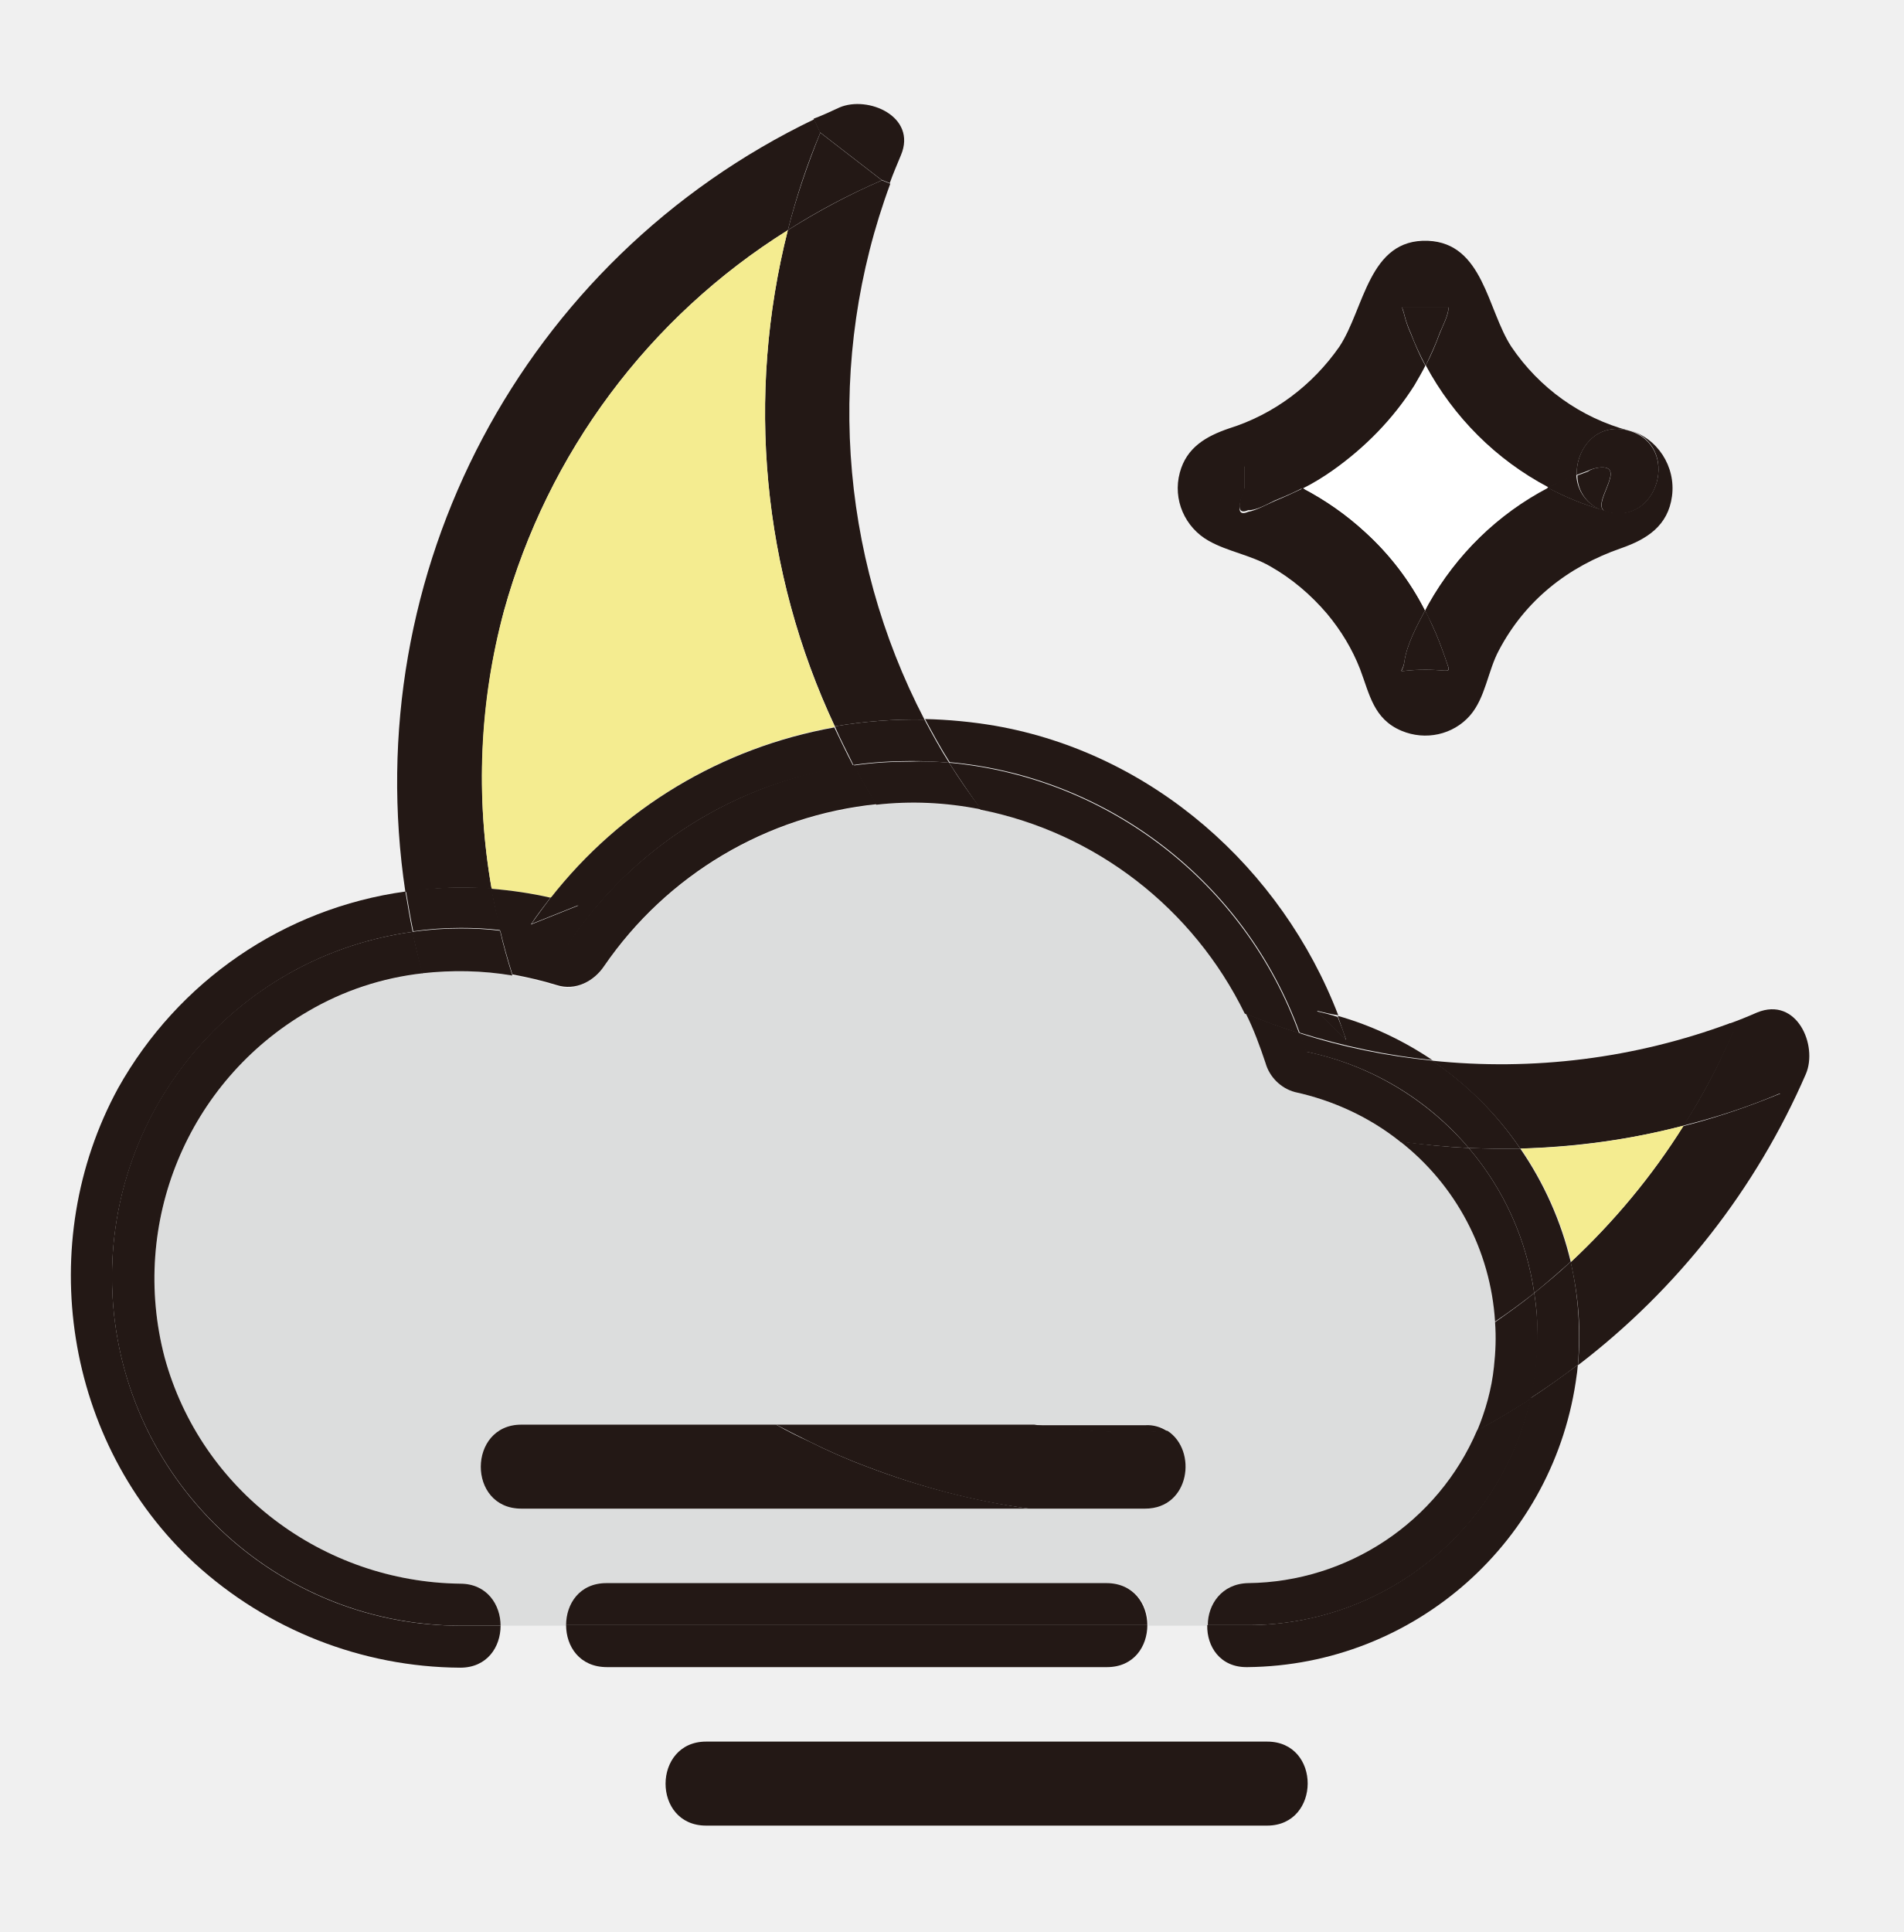
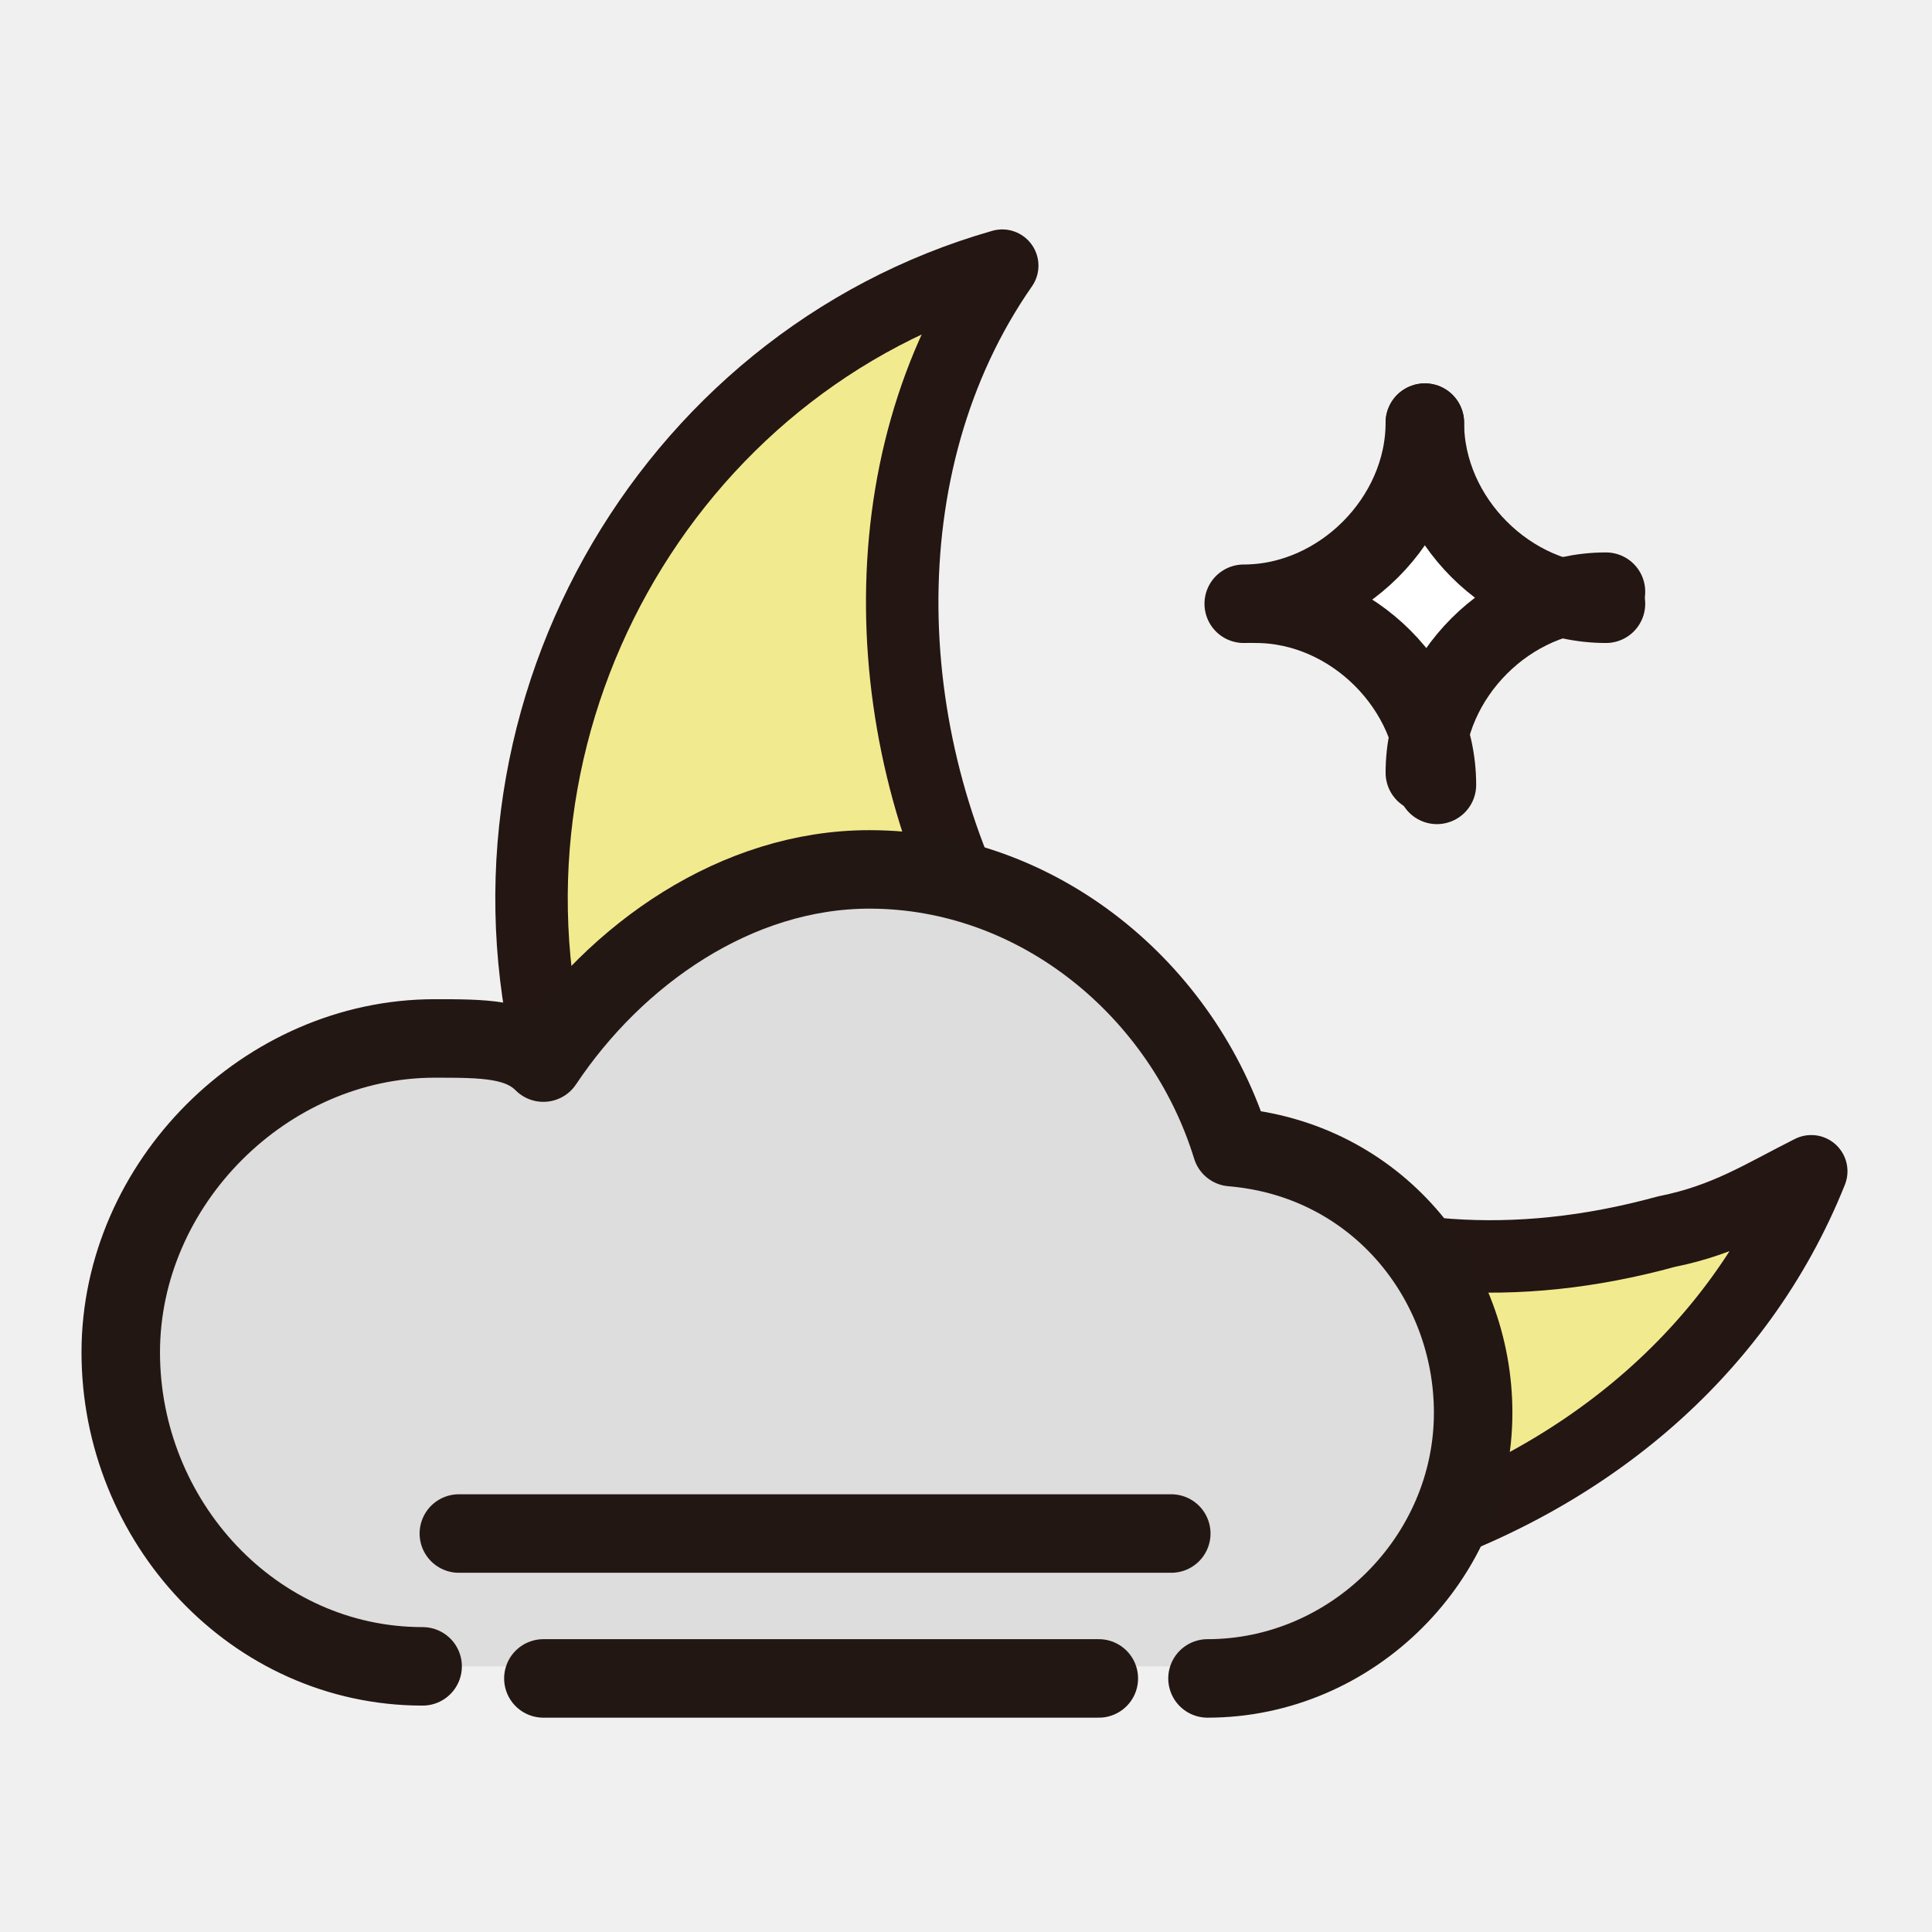
- <svg xmlns="http://www.w3.org/2000/svg" version="1.1" id="Layer_1" x="0px" y="0px" viewBox="0 0 340 345" style="enable-background:new 0 0 340 345;" xml:space="preserve">
-   <style type="text/css">
- 	.st0{fill:#DCDDDD;}
- 	.st1{fill:#231815;}
- 	.st2{fill:#F4EC90;}
- 	.st3{fill:#FFFFFF;}
- </style>
-   <g id="图层_1">
-     <path class="st0" d="M107.9,172.6c11.2-16.3,29-26.9,48.7-28.9c6.2-0.6,12.4-0.3,18.5,0.8c0.1,0,0.2,0.1,0.3,0.1   c20.5,4.1,38,17.6,47.1,36.4c1.4,2.8,2.6,5.8,3.5,8.8c0.7,2.5,2.7,4.5,5.2,5.2c6.9,1.5,13.3,4.5,18.9,8.9c10,7.8,16.2,19.5,17,32.2   c0.2,2.7,0.1,5.3-0.2,8c-0.5,3.9-1.5,7.8-3,11.4c-7.1,16.4-23.1,27.1-40.9,27.3c-4.8,0.1-7.2,3.8-7.2,7.5h-10.7   c0-3.8-2.4-7.5-7.2-7.5h-89.3c-4.8,0-7.2,3.8-7.2,7.5H89.4c0-3.7-2.4-7.5-7.2-7.5c-24.5-0.3-46.4-16.6-52.8-40.4   c-6.3-24,4.1-49.3,25.6-61.8c6.3-3.6,13.3-5.9,20.5-6.8c5.4-0.6,10.8-0.5,16.1,0.4c2.7,0.4,5.3,1.1,7.9,1.9   C102.7,177.1,106,175.3,107.9,172.6z M204.5,269.4c8,0,9.4-10.4,4-13.9c-1.2-0.8-2.6-1.1-4-1.1H93.1c-9.6,0-9.7,15,0,15H204.5z" />
-     <path class="st1" d="M322.5,191.8c-8.9,20.5-22.9,38.4-40.7,52c0.6-6.2,0.1-12.4-1.3-18.4c7.7-7.2,14.5-15.3,20.1-24.3   c5.9-1.5,11.7-3.5,17.3-5.8l-8.5-11l-0.6-1.5c1.7-0.6,3.4-1.3,5-2C320.9,177.9,324.7,186.7,322.5,191.8z" />
-     <path class="st1" d="M309.5,184.2l8.5,11c-5.6,2.4-11.4,4.3-17.4,5.8C304.1,195.7,307,190,309.5,184.2z" />
-     <path class="st1" d="M309,182.7l0.6,1.5c-2.5,5.8-5.5,11.5-8.9,16.8c-9.5,2.5-19.3,3.8-29.2,4.1c-4.2-6.2-9.6-11.5-15.8-15.7   C273.8,191.3,292,189,309,182.7z" />
-     <path class="st1" d="M285.5,83.5c5.6-0.7-2,7,1.4,7.9l-0.6-0.2c-2.7-0.9-4.6-3.4-4.6-6.3c0.6-0.2,1.3-0.5,1.9-0.7   C284.1,83.8,284.8,83.6,285.5,83.5z" />
-     <path class="st1" d="M283.5,84.1c-0.6,0.2-1.3,0.5-1.9,0.7c-0.2-4.6,3.5-9.5,9.3-7.9c9.3,2.7,5.3,17.1-4,14.5   c-3.3-0.9,4.2-8.6-1.4-7.9C284.8,83.6,284.1,83.8,283.5,84.1z" />
-     <path class="st2" d="M300.7,201c-5.6,8.9-12.4,17.1-20.1,24.3c-1.7-7.2-4.8-14.1-9-20.2C281.4,204.9,291.1,203.5,300.7,201z" />
-     <path class="st1" d="M281.6,245.4c-3.8,29.7-28.9,52-58.8,52.3c-4.9,0.1-7.3-3.7-7.2-7.5h7.2c24.2,0,45.2-16.8,50.5-40.5   c2.9-1.9,5.7-3.9,8.5-6C281.7,244.3,281.7,244.9,281.6,245.4z" />
-     <path class="st1" d="M286.2,91.1c-3.4-1-6.6-2.3-9.8-4c0.6-0.3,1.3-0.7,1.9-1c1-0.5,2.1-0.9,3.2-1.4   C281.6,87.7,283.5,90.2,286.2,91.1z" />
-     <path class="st1" d="M274,230.9c2.2-1.8,4.4-3.6,6.5-5.6c1.4,6,1.8,12.3,1.3,18.4c-2.7,2.1-5.6,4.1-8.5,6c0.8-3.7,1.2-7.5,1.2-11.3   C274.6,236,274.4,233.4,274,230.9z" />
-     <path class="st1" d="M274,230.9c0.4,2.5,0.6,5,0.6,7.6c0,3.8-0.4,7.6-1.2,11.3c-3.1,2-6.3,3.9-9.6,5.7c1.5-3.6,2.6-7.5,3-11.4   c0.3-2.7,0.4-5.3,0.2-8C269.4,234.4,271.8,232.7,274,230.9z" />
-     <path class="st1" d="M273.4,249.7c-5.3,23.7-26.3,40.5-50.5,40.5h-7.2c0-3.7,2.5-7.4,7.2-7.5c17.8-0.2,33.9-10.9,40.9-27.3   C267,253.7,270.2,251.8,273.4,249.7z" />
-     <path class="st1" d="M262.3,205c6.3,7.4,10.3,16.3,11.7,25.9c-2.3,1.8-4.6,3.5-7,5.1c-0.8-12.7-7-24.4-17-32.2   C254.1,204.4,258.2,204.8,262.3,205z" />
-     <path class="st1" d="M232.1,184.5c7.7,2.5,15.7,4.1,23.7,4.9c6.2,4.2,11.5,9.5,15.7,15.7c-3.1,0.1-6.1,0-9.2-0.1   c-7.5-8.9-17.8-14.9-29.1-17.2C232.8,186.7,232.5,185.6,232.1,184.5z" />
-     <path class="st1" d="M262.3,205c3.1,0.1,6.1,0.2,9.2,0.1c4.2,6.1,7.3,13,9,20.2c-2.1,1.9-4.3,3.8-6.5,5.6   C272.6,221.3,268.6,212.4,262.3,205z" />
-     <path class="st1" d="M254.6,65.3c-1-1.9-1.9-3.8-2.6-5.7c-0.5-1.1-0.9-2.2-1.2-3.4c-0.1-0.5-0.3-0.9-0.4-1.4h8.3   c0,1.4-1.1,3.5-1.6,4.7C256.4,61.5,255.5,63.4,254.6,65.3z" />
-     <path class="st1" d="M227.6,89.5c1.7-0.7,3.4-1.5,5.1-2.3c4,2.1,7.8,4.7,11.1,7.8c4.4,4,8,8.7,10.7,14c-1.5,2.8-3.3,6.2-3.7,9.2   c-0.4,2.5-2.1,1.4,3.8,1.4c4.9,0,4.5,1,3.5-2.1c-0.7-2-1.4-3.9-2.3-5.8c-0.4-0.9-0.9-1.8-1.3-2.7l0.6-1.1   c5-8.9,12.4-16.1,21.4-20.8c3.1,1.7,6.4,3,9.8,4l0.6,0.2c9.3,2.7,13.3-11.8,4-14.5c5.1,1.4,8.4,6.5,7.7,11.8   c-0.7,5.3-4.5,7.7-9.1,9.3c-9.5,3.3-17.1,9.3-21.8,18.2c-2,3.7-2.4,8.5-5.2,11.7c-3,3.4-7.9,4.5-12.2,2.7c-5-2.1-5.7-6.5-7.4-11   c-1.4-3.6-3.4-6.9-5.9-9.9c-2.9-3.4-6.3-6.3-10.2-8.5c-3.5-2-7.5-2.6-10.9-4.5c-4.3-2.4-6.5-7.4-5.2-12.2c1.2-4.5,4.7-6.5,8.8-7.9   c8-2.5,14.9-7.7,19.7-14.6c4.5-6.8,5.2-19.3,15.8-18.9c9.9,0.4,10.6,12.3,14.9,18.9c5,7.4,12.4,12.7,21,15   c-5.8-1.6-9.5,3.4-9.3,7.9c-1.1,0.4-2.1,0.9-3.2,1.4c-0.7,0.3-1.3,0.6-1.9,1c-9.3-4.9-17-12.5-21.9-21.9c1-1.9,1.8-3.8,2.5-5.7   c0.5-1.3,1.6-3.3,1.6-4.7h-8.3c0.1,0.5,0.3,0.9,0.4,1.4c0.3,1.2,0.7,2.3,1.2,3.4c0.8,2,1.6,3.9,2.6,5.7c-0.6,1.2-1.3,2.4-2,3.6   c-3.8,6-8.8,11.1-14.6,15.2c-1.7,1.2-3.4,2.2-5.3,3.2c-2.5-1.3-5.1-2.4-7.8-3.3c-0.9-0.4-1.8-0.7-2.7-0.8v4.2   c-1.3,3.4-1.1,4.7,0.7,3.9C224.2,91.2,226.2,90.1,227.6,89.5z" />
-     <path class="st1" d="M254.5,109c0.5,0.9,0.9,1.8,1.3,2.7c0.9,1.9,1.6,3.8,2.3,5.8c1,3.1,1.3,2.1-3.5,2.1c-5.9,0-4.1,1.1-3.8-1.4   C251.2,115.2,253,111.8,254.5,109z" />
-     <path class="st3" d="M254.5,109c-2.7-5.3-6.3-10-10.7-14c-3.4-3.1-7.1-5.7-11.1-7.8c1.8-0.9,3.6-2,5.3-3.2   c5.8-4.1,10.8-9.2,14.6-15.2c0.7-1.2,1.4-2.4,2-3.6c5,9.3,12.6,16.9,21.9,21.8c-9,4.7-16.4,12-21.4,20.8L254.5,109z" />
-     <path class="st1" d="M262.3,205c-4.1-0.2-8.2-0.6-12.2-1.1c-5.5-4.4-12-7.4-18.9-8.9c-2.5-0.7-4.5-2.7-5.2-5.2c-1-3-2.1-6-3.5-8.8   c3.2,1.3,6.4,2.5,9.7,3.5c0.4,1.1,0.8,2.2,1.1,3.3C244.5,190.1,254.8,196.2,262.3,205z" />
-     <path class="st1" d="M240.4,185.8l-5.2-5.2c1.3,0.3,2.5,0.6,3.7,1C239.4,182.9,240,184.3,240.4,185.8z" />
-     <path class="st1" d="M235.2,180.5l5.2,5.2c-0.5-1.4-1-2.9-1.5-4.3c6,1.7,11.7,4.4,16.9,7.9c-8-0.8-16-2.5-23.7-4.9   c-9.7-26.8-34.1-45.7-62.5-48.3c-1.6-2.5-3-5.1-4.4-7.7c4.2,0.1,8.4,0.5,12.5,1.2c28.1,4.9,51.2,25.4,61.3,51.7   C237.7,181.1,236.4,180.8,235.2,180.5z" />
-     <path class="st1" d="M226.3,311c9.7,0,9.6,15,0,15H126.1c-9.7,0-9.6-15,0-15H226.3z" />
-     <path class="st1" d="M222.9,91.1c-1.8,0.8-2-0.6-0.7-3.9V83c0.9,0.2,1.9,0.4,2.7,0.8c2.7,0.9,5.3,2,7.8,3.3   c-1.7,0.9-3.4,1.6-5.1,2.3C226.2,90.1,224.2,91.2,222.9,91.1z" />
-     <path class="st1" d="M169.5,136.2c28.4,2.6,52.8,21.5,62.5,48.3c-3.3-1-6.5-2.2-9.7-3.5c-9.2-18.8-26.6-32.3-47.1-36.4   C173.2,141.8,171.3,139,169.5,136.2z" />
-     <path class="st1" d="M154.8,261.9c-3.5-1.3-6.9-2.8-10.3-4.5c-2-1-4-2-5.9-3h46.1c7.9,1.2,15.9,1.5,23.8,1.1c5.4,3.5,4,13.9-4,13.9   h-20.7C173.9,268.1,164.2,265.5,154.8,261.9z" />
-     <path class="st1" d="M204.9,290.2H101.1c0-3.8,2.4-7.5,7.2-7.5h89.3C202.5,282.7,204.9,286.5,204.9,290.2z" />
-     <path class="st1" d="M101.1,290.2h103.8c0,3.8-2.4,7.5-7.2,7.5h-89.3C103.5,297.7,101.1,294,101.1,290.2z" />
-     <path class="st1" d="M208.5,255.6c-8,0.4-15.9,0.1-23.8-1.1h19.8C205.9,254.4,207.3,254.8,208.5,255.6z" />
-     <path class="st1" d="M169.5,136.2c1.8,2.9,3.7,5.6,5.8,8.4c-0.1,0-0.2,0-0.3-0.1c-6.1-1.2-12.3-1.5-18.5-0.8   c-1.4-2.3-2.8-4.7-4.1-7c3.4-0.5,6.8-0.7,10.3-0.7C165,135.9,167.3,136,169.5,136.2z" />
-     <path class="st1" d="M149.1,129.7c5.3-0.9,10.6-1.3,16-1.2c1.4,2.6,2.8,5.2,4.4,7.7c-2.2-0.2-4.5-0.3-6.8-0.3   c-3.4,0-6.9,0.2-10.3,0.7C151.3,134.3,150.1,132.1,149.1,129.7z" />
-     <path class="st1" d="M165.1,128.5c-5.4-0.1-10.7,0.3-16,1.2c-13-27.7-15.9-59-8.4-88.6c5.4-3.4,11-6.4,16.8-8.9l1.5,0.6   C147.4,64.1,149.7,98.9,165.1,128.5z" />
-     <path class="st1" d="M149.9,19.2c5.1-2.2,13.9,1.6,11,8.5c-0.7,1.7-1.4,3.3-2,5l-1.5-0.6l-11-8.5l-1.1-2.4   C146.9,20.6,148.4,19.9,149.9,19.2z" />
-     <path class="st1" d="M157.5,32.2c-5.8,2.5-11.5,5.5-16.8,8.9c1.5-5.9,3.5-11.7,5.8-17.4L157.5,32.2z" />
-     <path class="st1" d="M154.8,261.9c9.4,3.6,19.1,6.1,29,7.5H93.1c-9.7,0-9.6-15,0-15h45.5c1.9,1.1,3.9,2.1,5.9,3   C147.9,259.1,151.3,260.6,154.8,261.9z" />
-     <path class="st1" d="M152.5,136.6c1.3,2.4,2.6,4.7,4.1,7c-19.7,2-37.5,12.6-48.7,28.9c-1.8,2.7-5.1,4.5-8.5,3.4   c-2.6-0.8-5.2-1.4-7.9-1.9c-0.8-2.6-1.6-5.3-2.2-8c4.1,0.5,8.1,1.4,12.1,2.6C113,151.2,131.6,139.5,152.5,136.6z" />
-     <path class="st1" d="M145.4,21.3l1.1,2.4c-2.4,5.7-4.3,11.5-5.8,17.4c-24.8,15.5-42.9,39.8-50.7,68c-4.3,16.2-5.1,33.1-2.2,49.6   c-5.1-0.4-10.3-0.2-15.4,0.6C63.8,102.2,93.4,46.3,145.4,21.3L145.4,21.3z" />
-     <path class="st2" d="M90,109.1c7.8-28.2,25.9-52.5,50.7-68c-7.5,29.6-4.6,61,8.4,88.7c-20.1,3.6-38.1,14.4-50.7,30.5   c-3.5-0.8-7.1-1.3-10.6-1.6C84.9,142.2,85.6,125.3,90,109.1z" />
-     <path class="st1" d="M103.4,161.6l-8.5,3.4c1.1-1.6,2.3-3.2,3.5-4.8C100.1,160.6,101.7,161.1,103.4,161.6z" />
-     <path class="st1" d="M101.4,168.8c-3.9-1.3-8-2.1-12.1-2.6c-0.6-2.5-1.1-5-1.6-7.5c3.6,0.3,7.1,0.8,10.6,1.6   c-1.2,1.6-2.4,3.1-3.5,4.8l8.5-3.4c-1.6-0.5-3.3-0.9-5-1.3c12.6-16.1,30.6-26.9,50.7-30.5c1.1,2.3,2.2,4.6,3.4,6.9   C131.6,139.5,113,151.2,101.4,168.8z" />
-     <path class="st1" d="M82.2,165.8c2.4,0,4.8,0.1,7.1,0.4c0.6,2.7,1.4,5.4,2.2,8c-5.3-0.9-10.7-1-16.1-0.4c-0.7-2.4-1.2-4.9-1.8-7.4   C76.5,166,79.3,165.8,82.2,165.8z" />
-     <path class="st1" d="M87.8,158.6c0.4,2.5,1,5,1.6,7.5c-2.4-0.3-4.7-0.4-7.1-0.4c-2.9,0-5.7,0.2-8.5,0.6c-0.5-2.4-0.9-4.8-1.3-7.2   C77.5,158.5,82.6,158.3,87.8,158.6z" />
-     <path class="st1" d="M20,228c0-31.1,22.9-57.4,53.7-61.6c0.5,2.5,1.1,4.9,1.8,7.4c-7.2,0.8-14.2,3.1-20.5,6.8   c-21.5,12.5-31.9,37.8-25.6,61.8c6.5,23.8,28.3,40.1,52.8,40.4c4.8,0,7.2,3.8,7.2,7.5h-7.2C47.9,290.2,20,262.4,20,228   C20,228,20,228,20,228z" />
-     <path class="st1" d="M72.4,159.2c0.4,2.4,0.8,4.8,1.3,7.2c-34,4.7-57.8,36.1-53.1,70.2c4.3,30.8,30.6,53.7,61.6,53.7h7.2   c0,3.8-2.4,7.5-7.2,7.5c-17.6-0.1-34.5-6.8-47.4-18.6C11.5,257.7,6,222,21.1,194.3C31.8,175.2,50.7,162.2,72.4,159.2z" />
+ <svg xmlns="http://www.w3.org/2000/svg" version="1.1" id="Layer_1" x="0px" y="0px" viewBox="0 0 16 16" enable-background="new 0 0 16 16" xml:space="preserve">
+   <g>
+     <g>
+       <g id="XMLID_6_">
+         <g>
+           <path fill="#FFFFFF" d="M11.8,3.5c0,0.8,0.7,1.5,1.5,1.5c-0.8,0-1.5,0.7-1.5,1.5c0-0.8-0.7-1.5-1.5-1.5      C11.2,5,11.8,4.3,11.8,3.5z" />
+         </g>
+         <g>
+           <path fill="none" stroke="#231613" stroke-width="0.65" stroke-linecap="round" stroke-miterlimit="10" d="M10.4,5      c0.8,0,1.5,0.7,1.5,1.5" />
+           <path fill="none" stroke="#231613" stroke-width="0.65" stroke-linecap="round" stroke-miterlimit="10" d="M11.8,6.4      c0-0.8,0.7-1.5,1.5-1.5" />
+           <path fill="none" stroke="#231613" stroke-width="0.65" stroke-linecap="round" stroke-miterlimit="10" d="M13.3,5      c-0.8,0-1.5-0.7-1.5-1.5" />
+           <path fill="none" stroke="#231613" stroke-width="0.65" stroke-linecap="round" stroke-miterlimit="10" d="M11.8,3.5      c0,0.8-0.7,1.5-1.5,1.5" />
+         </g>
+       </g>
+     </g>
+     <path fill="#F2EA8E" stroke="#231613" stroke-width="0.6" stroke-linejoin="round" stroke-miterlimit="10" d="M13.8,10.2   c-5.1,1.4-7.8-4.7-5.5-8C5.5,3,3.8,6,4.6,8.9c0.8,3,3.8,4.7,6.8,3.9c1.7-0.5,3-1.6,3.6-3.1C14.6,9.9,14.3,10.1,13.8,10.2z" />
+   </g>
+   <g>
+     <g id="XMLID_9_">
+       <g>
+         <path fill="#DCDDDC" d="M10.2,9.4c1.1,0.2,2,1.1,2,2.2c0,1.2-1,2.2-2.2,2.2H3.6c-1.5,0-2.6-1.2-2.6-2.6s1.2-2.7,2.6-2.7     c0.3,0,0.7,0.1,0.9,0.2C5.1,7.8,6,7.2,7.3,7.2C8.7,7.2,9.9,8.1,10.2,9.4z" />
+       </g>
+     </g>
+     <g id="XMLID_8_">
+       <g>
+         <path fill="none" stroke="#231714" stroke-width="0.65" stroke-linecap="round" stroke-linejoin="round" stroke-miterlimit="10" d="     M10,13.9c1.2,0,2.2-1,2.2-2.2c0-1.1-0.8-2.1-2-2.2c-0.4-1.3-1.6-2.3-3-2.3c-1.1,0-2.1,0.7-2.7,1.6C4.3,8.6,4,8.6,3.6,8.6     C2.2,8.6,1,9.8,1,11.2s1.1,2.6,2.5,2.6" />
+       </g>
+     </g>
+     <line fill="none" stroke="#231714" stroke-width="0.65" stroke-linecap="round" stroke-linejoin="round" stroke-miterlimit="10" x1="4.5" y1="13.9" x2="9.1" y2="13.9" />
+     <line fill="none" stroke="#231714" stroke-width="0.65" stroke-linecap="round" stroke-linejoin="round" stroke-miterlimit="10" x1="3.8" y1="12.7" x2="9.7" y2="12.7" />
  </g>
</svg>
